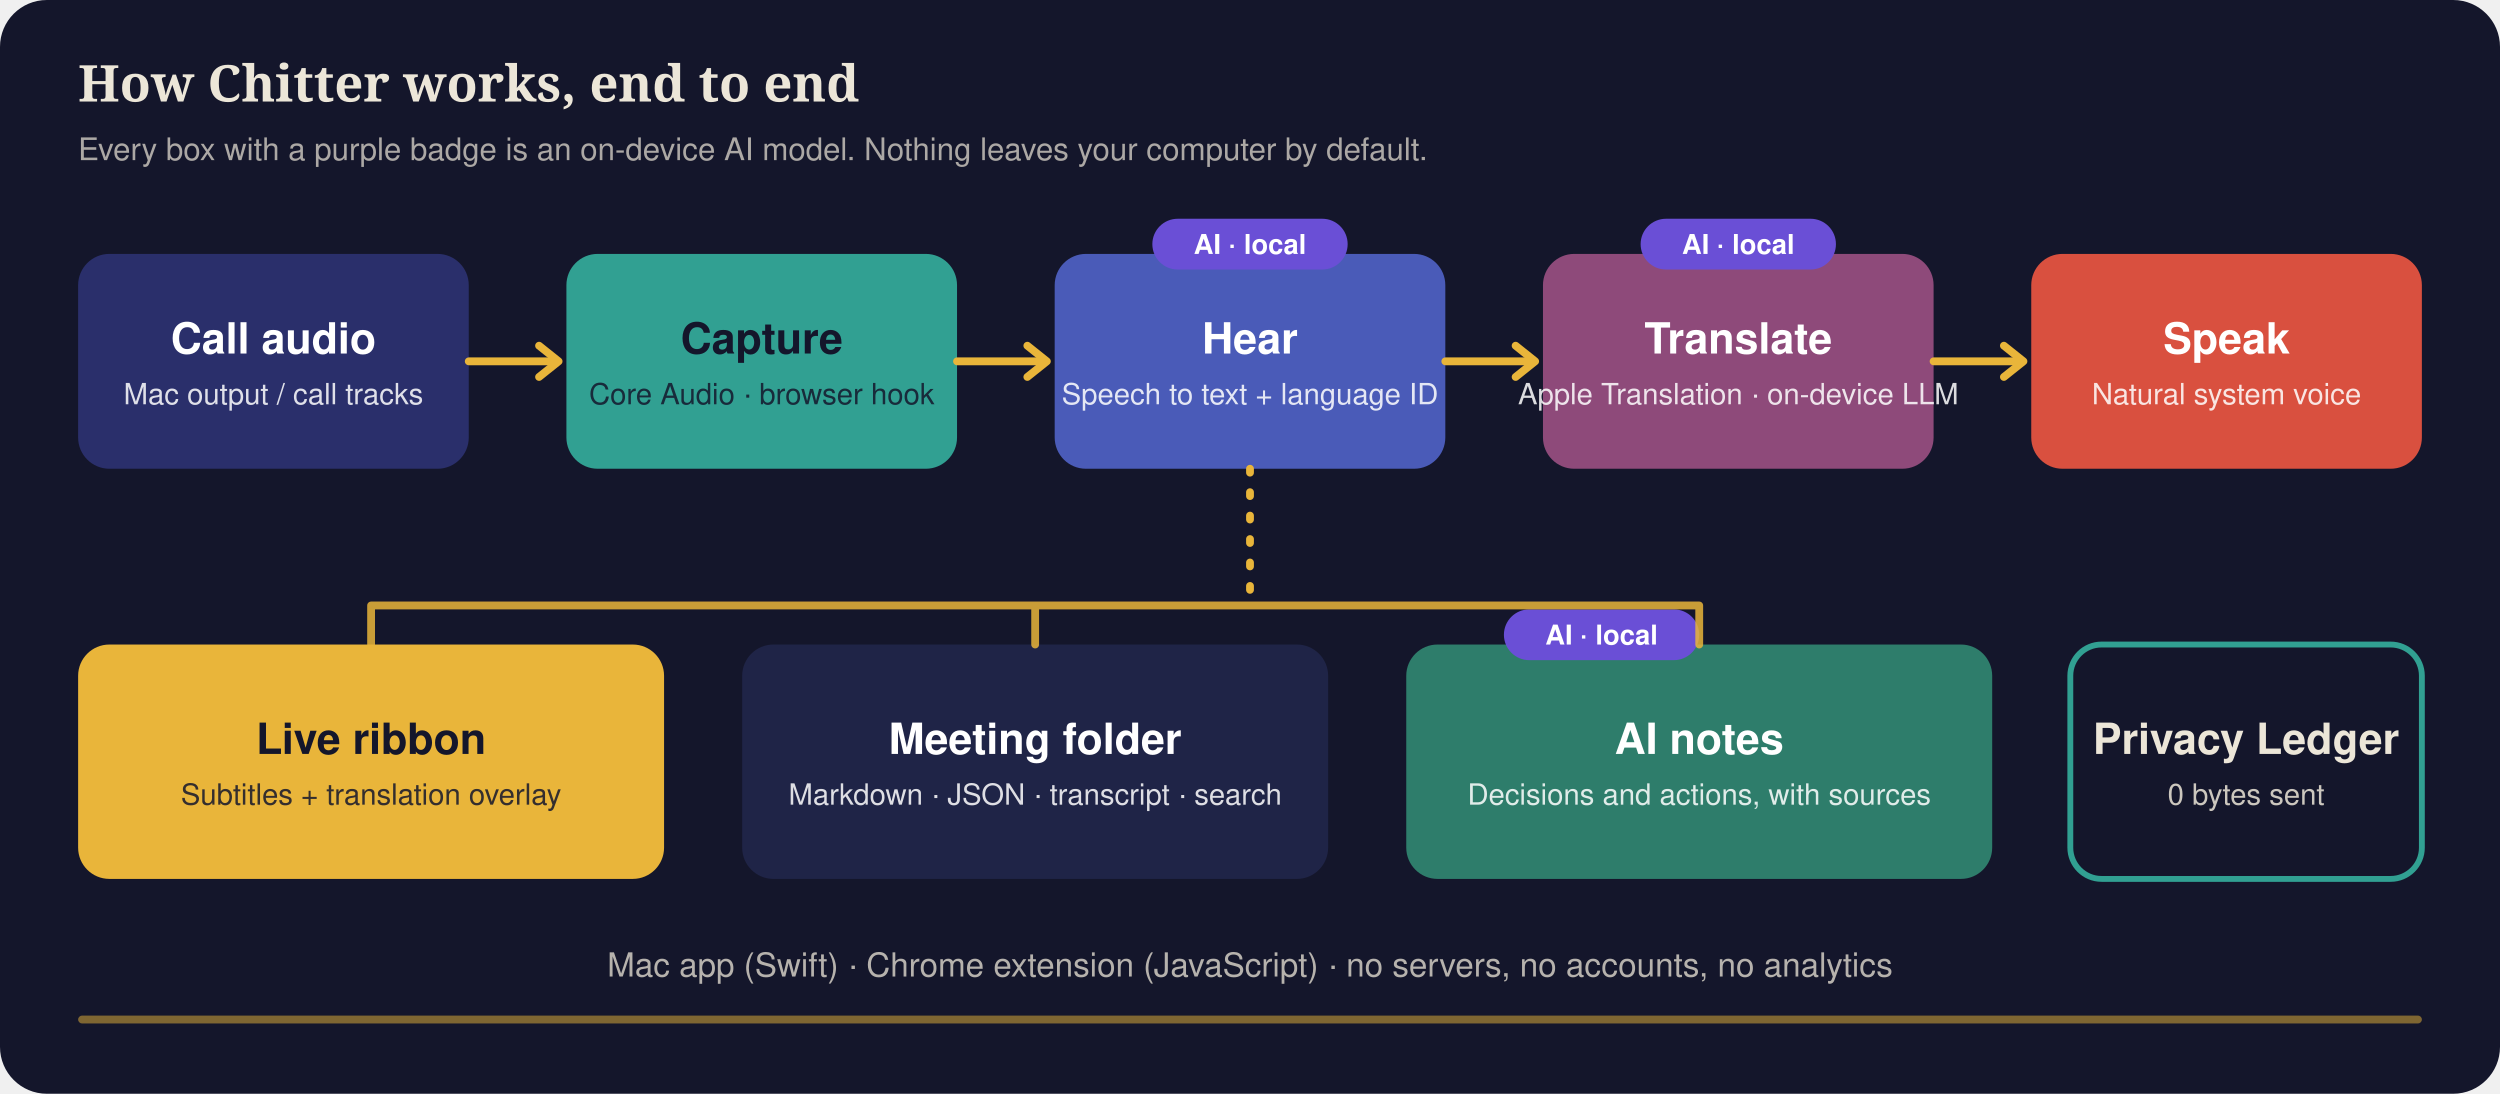
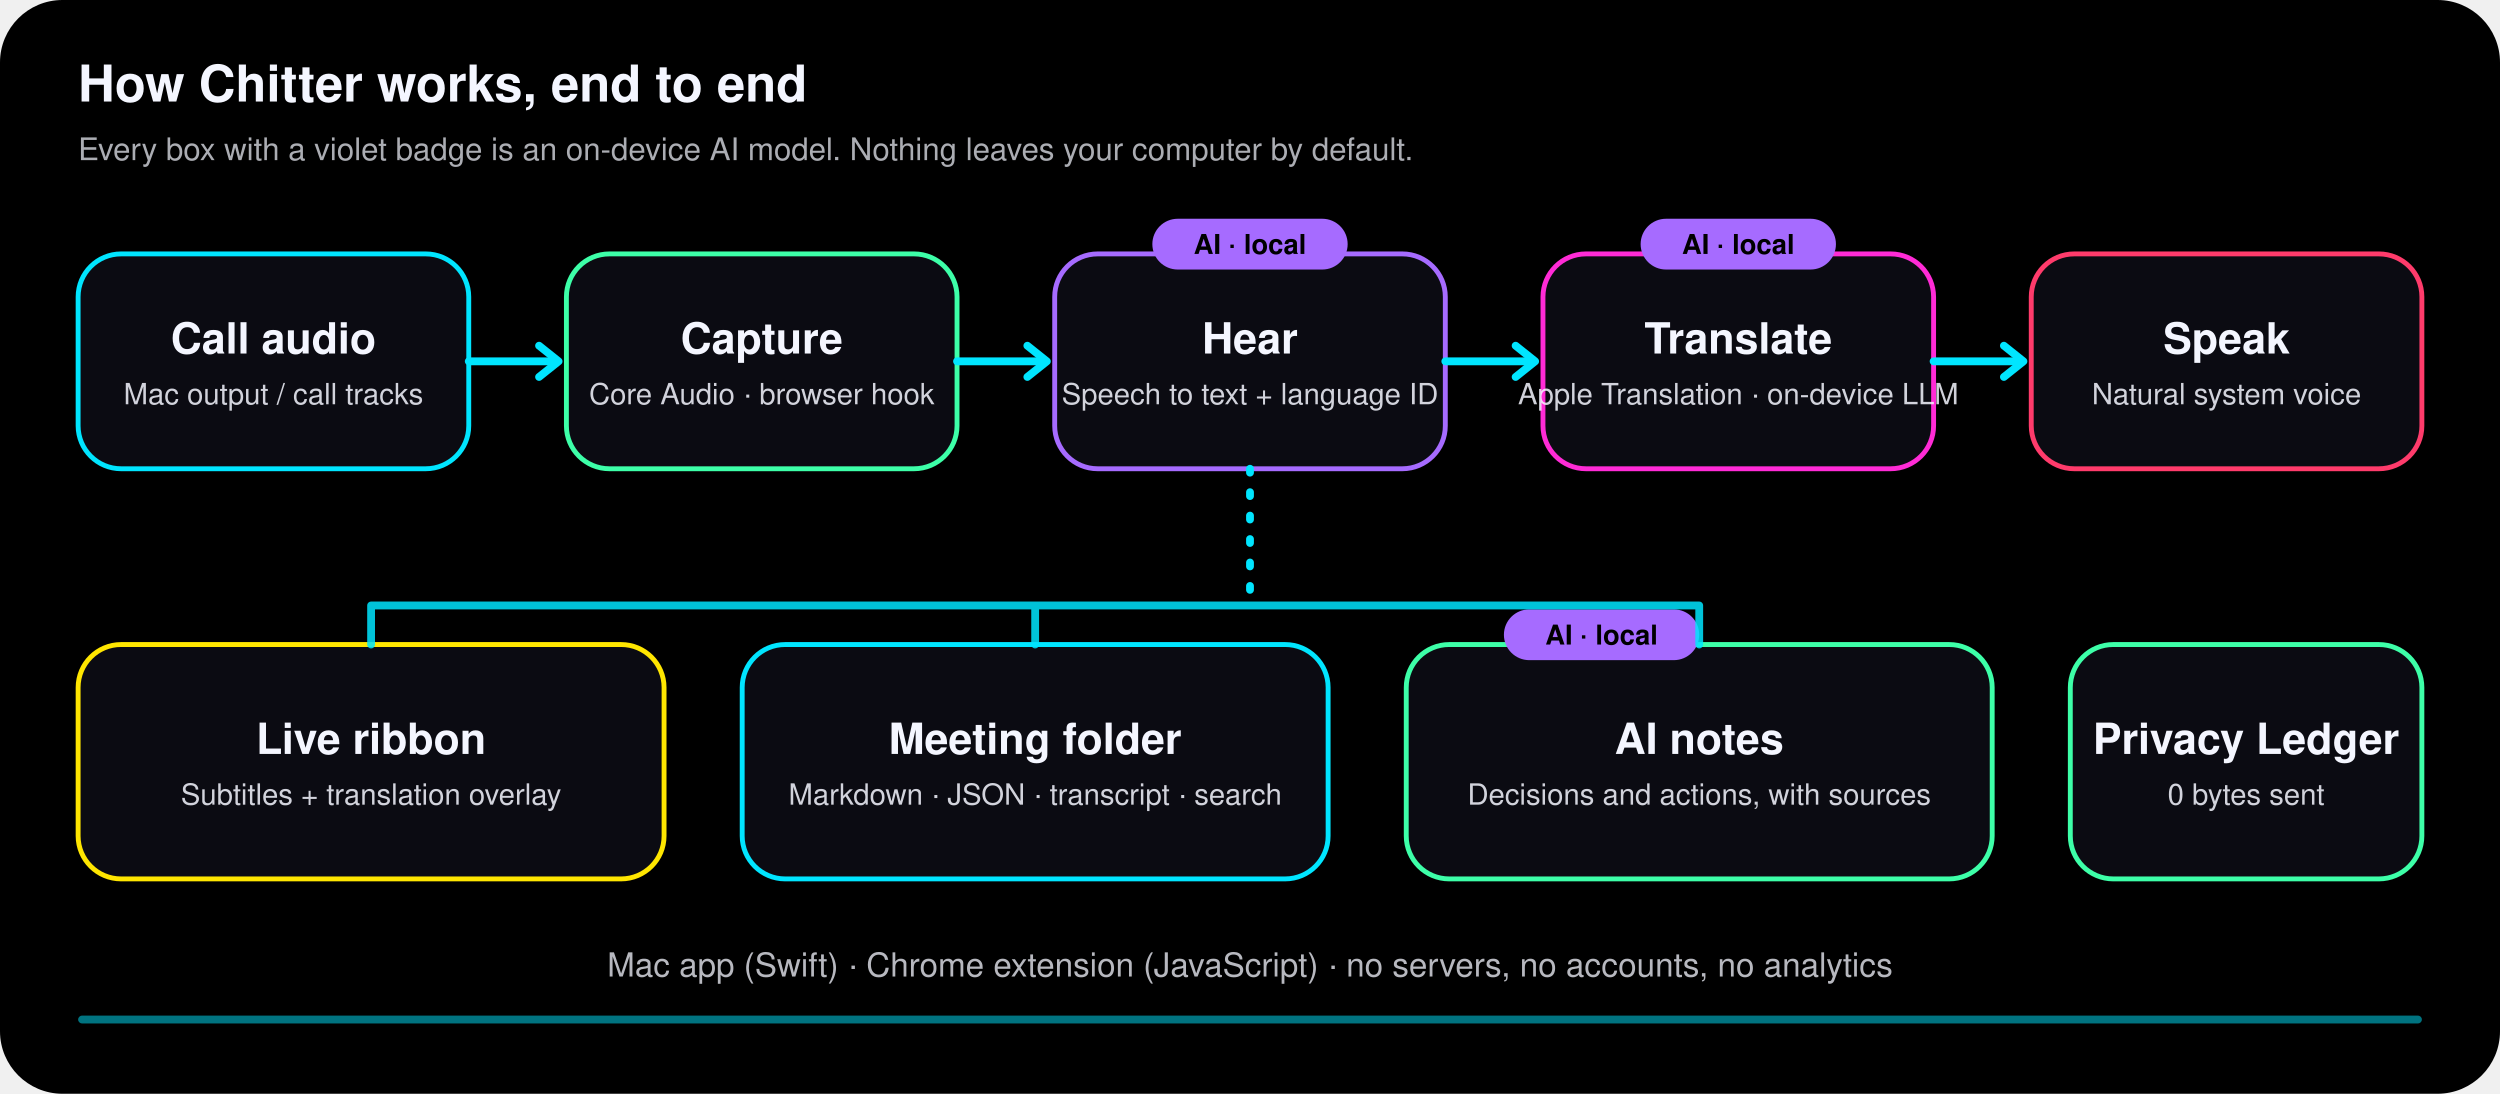
<svg xmlns="http://www.w3.org/2000/svg" width="1280" height="560" viewBox="0 0 1280 560" font-family="Helvetica,Arial,sans-serif" role="img" aria-label="Chitter architecture: audio in, on-device AI steps, outputs">
-   <rect width="1280" height="560" rx="24" fill="#14162B" />
-   <text x="40" y="52" font-size="26" font-weight="700" fill="#ECE6D8" font-family="Georgia,serif">How Chitter works, end to end</text>
-   <text x="40" y="82" font-size="16" fill="#ECE6D8" opacity=".7">Every box with a purple badge is an on-device AI model. Nothing leaves your computer by default.</text>
+   <rect width="1280" height="560" rx="32" fill="#000" />
+   <text x="40" y="52" font-size="26" font-weight="700" fill="#F4F6FF" font-family="system-ui,Helvetica,Arial,sans-serif">How Chitter works, end to end</text>
+   <text x="40" y="82" font-size="16" fill="#F4F6FF" opacity=".7">Every box with a violet badge is an on-device AI model. Nothing leaves your computer by default.</text>
  <g>
-     <rect x="40" y="130" width="200" height="110" rx="16" fill="#2A2F6B" />
-     <text x="140.0" y="181.0" text-anchor="middle" font-size="22" font-weight="700" fill="#fff">Call audio</text>
-     <text x="140.0" y="207.0" text-anchor="middle" font-size="15" fill="#fff" opacity=".85">Mac output / call tracks</text>
+     <rect x="40" y="130" width="200" height="110" rx="22" fill="#0B0B12" stroke="#00E5FF" stroke-width="2.5" />
+     <text x="140.0" y="181.0" text-anchor="middle" font-size="22" font-weight="700" fill="#F4F6FF">Call audio</text>
+     <text x="140.0" y="207.0" text-anchor="middle" font-size="15" fill="#F4F6FF" opacity=".85">Mac output / call tracks</text>
  </g>
-   <path d="M240 185H282" stroke="#E9B53A" stroke-width="4" stroke-linecap="round" />
-   <path d="M276 177l10 8-10 8" fill="none" stroke="#E9B53A" stroke-width="4" stroke-linecap="round" stroke-linejoin="round" />
+   <path d="M240 185H282" stroke="#00E5FF" stroke-width="4" stroke-linecap="round" />
+   <path d="M276 177l10 8-10 8" fill="none" stroke="#00E5FF" stroke-width="4" stroke-linecap="round" stroke-linejoin="round" />
  <g>
-     <rect x="290" y="130" width="200" height="110" rx="16" fill="#31A092" />
-     <text x="390.0" y="181.0" text-anchor="middle" font-size="22" font-weight="700" fill="#14162B">Capture</text>
-     <text x="390.0" y="207.0" text-anchor="middle" font-size="15" fill="#14162B" opacity=".85">Core Audio · browser hook</text>
+     <rect x="290" y="130" width="200" height="110" rx="22" fill="#0B0B12" stroke="#3DFFA8" stroke-width="2.5" />
+     <text x="390.0" y="181.0" text-anchor="middle" font-size="22" font-weight="700" fill="#F4F6FF">Capture</text>
+     <text x="390.0" y="207.0" text-anchor="middle" font-size="15" fill="#F4F6FF" opacity=".85">Core Audio · browser hook</text>
  </g>
-   <path d="M490 185H532" stroke="#E9B53A" stroke-width="4" stroke-linecap="round" />
-   <path d="M526 177l10 8-10 8" fill="none" stroke="#E9B53A" stroke-width="4" stroke-linecap="round" stroke-linejoin="round" />
+   <path d="M490 185H532" stroke="#00E5FF" stroke-width="4" stroke-linecap="round" />
+   <path d="M526 177l10 8-10 8" fill="none" stroke="#00E5FF" stroke-width="4" stroke-linecap="round" stroke-linejoin="round" />
  <g>
-     <rect x="540" y="130" width="200" height="110" rx="16" fill="#4A5BB8" />
-     <text x="640.0" y="181.0" text-anchor="middle" font-size="22" font-weight="700" fill="#fff">Hear</text>
-     <text x="640.0" y="207.0" text-anchor="middle" font-size="15" fill="#fff" opacity=".85">Speech to text + language ID</text>
+     <rect x="540" y="130" width="200" height="110" rx="22" fill="#0B0B12" stroke="#A66BFF" stroke-width="2.5" />
+     <text x="640.0" y="181.0" text-anchor="middle" font-size="22" font-weight="700" fill="#F4F6FF">Hear</text>
+     <text x="640.0" y="207.0" text-anchor="middle" font-size="15" fill="#F4F6FF" opacity=".85">Speech to text + language ID</text>
  </g>
-   <path d="M740 185H782" stroke="#E9B53A" stroke-width="4" stroke-linecap="round" />
-   <path d="M776 177l10 8-10 8" fill="none" stroke="#E9B53A" stroke-width="4" stroke-linecap="round" stroke-linejoin="round" />
+   <path d="M740 185H782" stroke="#00E5FF" stroke-width="4" stroke-linecap="round" />
+   <path d="M776 177l10 8-10 8" fill="none" stroke="#00E5FF" stroke-width="4" stroke-linecap="round" stroke-linejoin="round" />
  <g>
-     <rect x="790" y="130" width="200" height="110" rx="16" fill="#8E4A7A" />
-     <text x="890.0" y="181.0" text-anchor="middle" font-size="22" font-weight="700" fill="#fff">Translate</text>
-     <text x="890.0" y="207.0" text-anchor="middle" font-size="15" fill="#fff" opacity=".85">Apple Translation · on-device LLM</text>
+     <rect x="790" y="130" width="200" height="110" rx="22" fill="#0B0B12" stroke="#FF2BD6" stroke-width="2.5" />
+     <text x="890.0" y="181.0" text-anchor="middle" font-size="22" font-weight="700" fill="#F4F6FF">Translate</text>
+     <text x="890.0" y="207.0" text-anchor="middle" font-size="15" fill="#F4F6FF" opacity=".85">Apple Translation · on-device LLM</text>
  </g>
-   <path d="M990 185H1032" stroke="#E9B53A" stroke-width="4" stroke-linecap="round" />
-   <path d="M1026 177l10 8-10 8" fill="none" stroke="#E9B53A" stroke-width="4" stroke-linecap="round" stroke-linejoin="round" />
+   <path d="M990 185H1032" stroke="#00E5FF" stroke-width="4" stroke-linecap="round" />
+   <path d="M1026 177l10 8-10 8" fill="none" stroke="#00E5FF" stroke-width="4" stroke-linecap="round" stroke-linejoin="round" />
  <g>
-     <rect x="1040" y="130" width="200" height="110" rx="16" fill="#D9503F" />
-     <text x="1140.0" y="181.0" text-anchor="middle" font-size="22" font-weight="700" fill="#fff">Speak</text>
-     <text x="1140.0" y="207.0" text-anchor="middle" font-size="15" fill="#fff" opacity=".85">Natural system voice</text>
+     <rect x="1040" y="130" width="200" height="110" rx="22" fill="#0B0B12" stroke="#FF3B6B" stroke-width="2.5" />
+     <text x="1140.0" y="181.0" text-anchor="middle" font-size="22" font-weight="700" fill="#F4F6FF">Speak</text>
+     <text x="1140.0" y="207.0" text-anchor="middle" font-size="15" fill="#F4F6FF" opacity=".85">Natural system voice</text>
  </g>
  <g>
-     <rect x="590" y="112" width="100" height="26" rx="13" fill="#6A4FD6" />
-     <text x="640" y="130" text-anchor="middle" font-size="14" font-weight="700" fill="#fff">AI · local</text>
+     <rect x="590" y="112" width="100" height="26" rx="13" fill="#A66BFF" />
+     <text x="640" y="130" text-anchor="middle" font-size="14" font-weight="700" fill="#000">AI · local</text>
  </g>
  <g>
-     <rect x="840" y="112" width="100" height="26" rx="13" fill="#6A4FD6" />
-     <text x="890" y="130" text-anchor="middle" font-size="14" font-weight="700" fill="#fff">AI · local</text>
+     <rect x="840" y="112" width="100" height="26" rx="13" fill="#A66BFF" />
+     <text x="890" y="130" text-anchor="middle" font-size="14" font-weight="700" fill="#000">AI · local</text>
  </g>
-   <path d="M640 240v70" stroke="#E9B53A" stroke-width="4" stroke-dasharray="2 10" stroke-linecap="round" />
+   <path d="M640 240v70" stroke="#00E5FF" stroke-width="4" stroke-dasharray="2 10" stroke-linecap="round" />
  <g>
-     <rect x="40" y="330" width="300" height="120" rx="16" fill="#E9B53A" />
-     <text x="190.0" y="386.0" text-anchor="middle" font-size="22" font-weight="700" fill="#14162B">Live ribbon</text>
-     <text x="190.0" y="412.0" text-anchor="middle" font-size="15" fill="#14162B" opacity=".85">Subtitles + translation overlay</text>
+     <rect x="40" y="330" width="300" height="120" rx="22" fill="#0B0B12" stroke="#FFE600" stroke-width="2.5" />
+     <text x="190.0" y="386.0" text-anchor="middle" font-size="22" font-weight="700" fill="#F4F6FF">Live ribbon</text>
+     <text x="190.0" y="412.0" text-anchor="middle" font-size="15" fill="#F4F6FF" opacity=".85">Subtitles + translation overlay</text>
  </g>
  <g>
-     <rect x="380" y="330" width="300" height="120" rx="16" fill="#1F2447" />
-     <text x="530.0" y="386.0" text-anchor="middle" font-size="22" font-weight="700" fill="#fff">Meeting folder</text>
-     <text x="530.0" y="412.0" text-anchor="middle" font-size="15" fill="#fff" opacity=".85">Markdown · JSON · transcript · search</text>
+     <rect x="380" y="330" width="300" height="120" rx="22" fill="#0B0B12" stroke="#00E5FF" stroke-width="2.5" />
+     <text x="530.0" y="386.0" text-anchor="middle" font-size="22" font-weight="700" fill="#F4F6FF">Meeting folder</text>
+     <text x="530.0" y="412.0" text-anchor="middle" font-size="15" fill="#F4F6FF" opacity=".85">Markdown · JSON · transcript · search</text>
  </g>
  <g>
-     <rect x="720" y="330" width="300" height="120" rx="16" fill="#2E7D6B" />
-     <text x="870.0" y="386.0" text-anchor="middle" font-size="22" font-weight="700" fill="#fff">AI notes</text>
-     <text x="870.0" y="412.0" text-anchor="middle" font-size="15" fill="#fff" opacity=".85">Decisions and actions, with sources</text>
+     <rect x="720" y="330" width="300" height="120" rx="22" fill="#0B0B12" stroke="#3DFFA8" stroke-width="2.5" />
+     <text x="870.0" y="386.0" text-anchor="middle" font-size="22" font-weight="700" fill="#F4F6FF">AI notes</text>
+     <text x="870.0" y="412.0" text-anchor="middle" font-size="15" fill="#F4F6FF" opacity=".85">Decisions and actions, with sources</text>
  </g>
  <g>
-     <rect x="770" y="312" width="100" height="26" rx="13" fill="#6A4FD6" />
-     <text x="820" y="330" text-anchor="middle" font-size="14" font-weight="700" fill="#fff">AI · local</text>
+     <rect x="770" y="312" width="100" height="26" rx="13" fill="#A66BFF" />
+     <text x="820" y="330" text-anchor="middle" font-size="14" font-weight="700" fill="#000">AI · local</text>
  </g>
  <g>
-     <rect x="1060" y="330" width="180" height="120" rx="16" fill="#14162B" />
-     <text x="1150.0" y="386.0" text-anchor="middle" font-size="22" font-weight="700" fill="#ECE6D8">Privacy Ledger</text>
-     <text x="1150.0" y="412.0" text-anchor="middle" font-size="15" fill="#ECE6D8" opacity=".85">0 bytes sent</text>
+     <rect x="1060" y="330" width="180" height="120" rx="22" fill="#0B0B12" stroke="#3DFFA8" stroke-width="2.5" />
+     <text x="1150.0" y="386.0" text-anchor="middle" font-size="22" font-weight="700" fill="#F4F6FF">Privacy Ledger</text>
+     <text x="1150.0" y="412.0" text-anchor="middle" font-size="15" fill="#F4F6FF" opacity=".85">0 bytes sent</text>
  </g>
-   <rect x="1060" y="330" width="180" height="120" rx="16" fill="none" stroke="#31A092" stroke-width="3" />
-   <path d="M640 310H190M190 310v20M640 310H530M530 310v20M640 310h230M870 310v20" stroke="#E9B53A" stroke-width="4" stroke-linecap="round" fill="none" opacity=".85" />
-   <text x="640" y="500" text-anchor="middle" font-size="17" fill="#ECE6D8" opacity=".75">Mac app (Swift) · Chrome extension (JavaScript) · no servers, no accounts, no analytics</text>
-   <rect x="40" y="520" width="1200" height="4" rx="2" fill="#E9B53A" opacity=".5" />
+   <path d="M640 310H190M190 310v20M640 310H530M530 310v20M640 310h230M870 310v20" stroke="#00E5FF" stroke-width="4" stroke-linecap="round" fill="none" opacity=".85" />
+   <text x="640" y="500" text-anchor="middle" font-size="17" fill="#F4F6FF" opacity=".75">Mac app (Swift) · Chrome extension (JavaScript) · no servers, no accounts, no analytics</text>
+   <rect x="40" y="520" width="1200" height="4" rx="2" fill="#00E5FF" opacity=".5" />
</svg>
